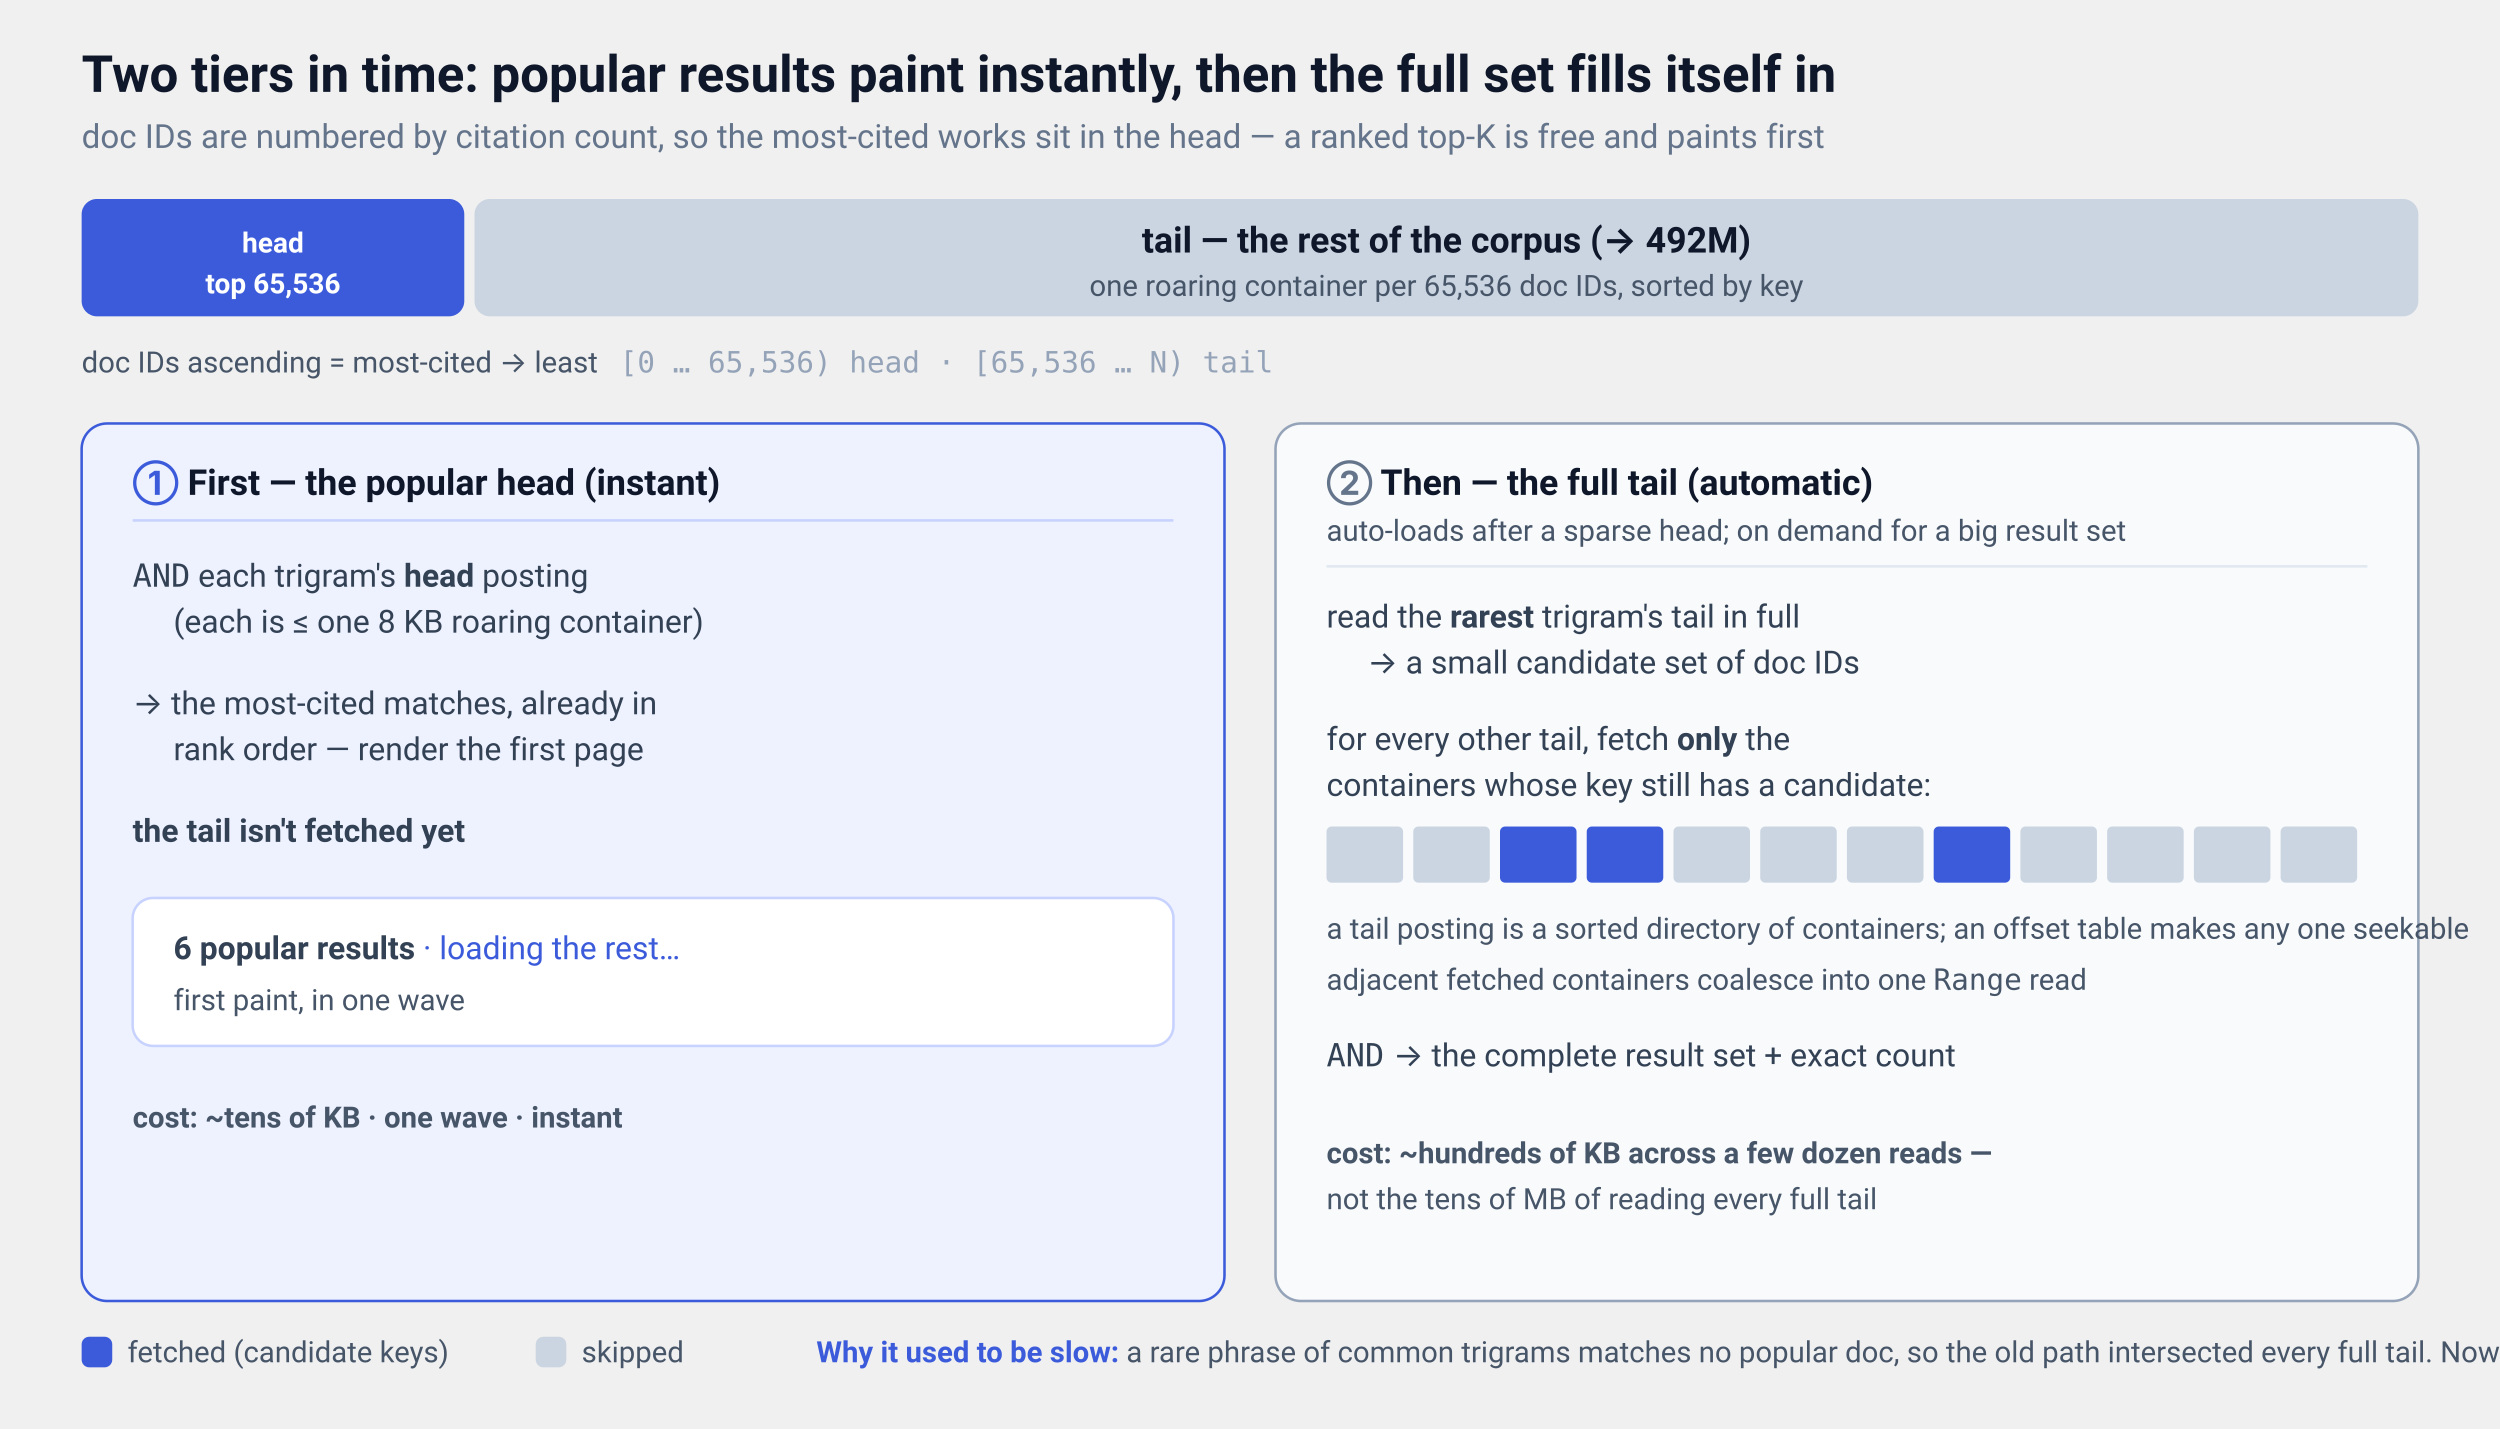
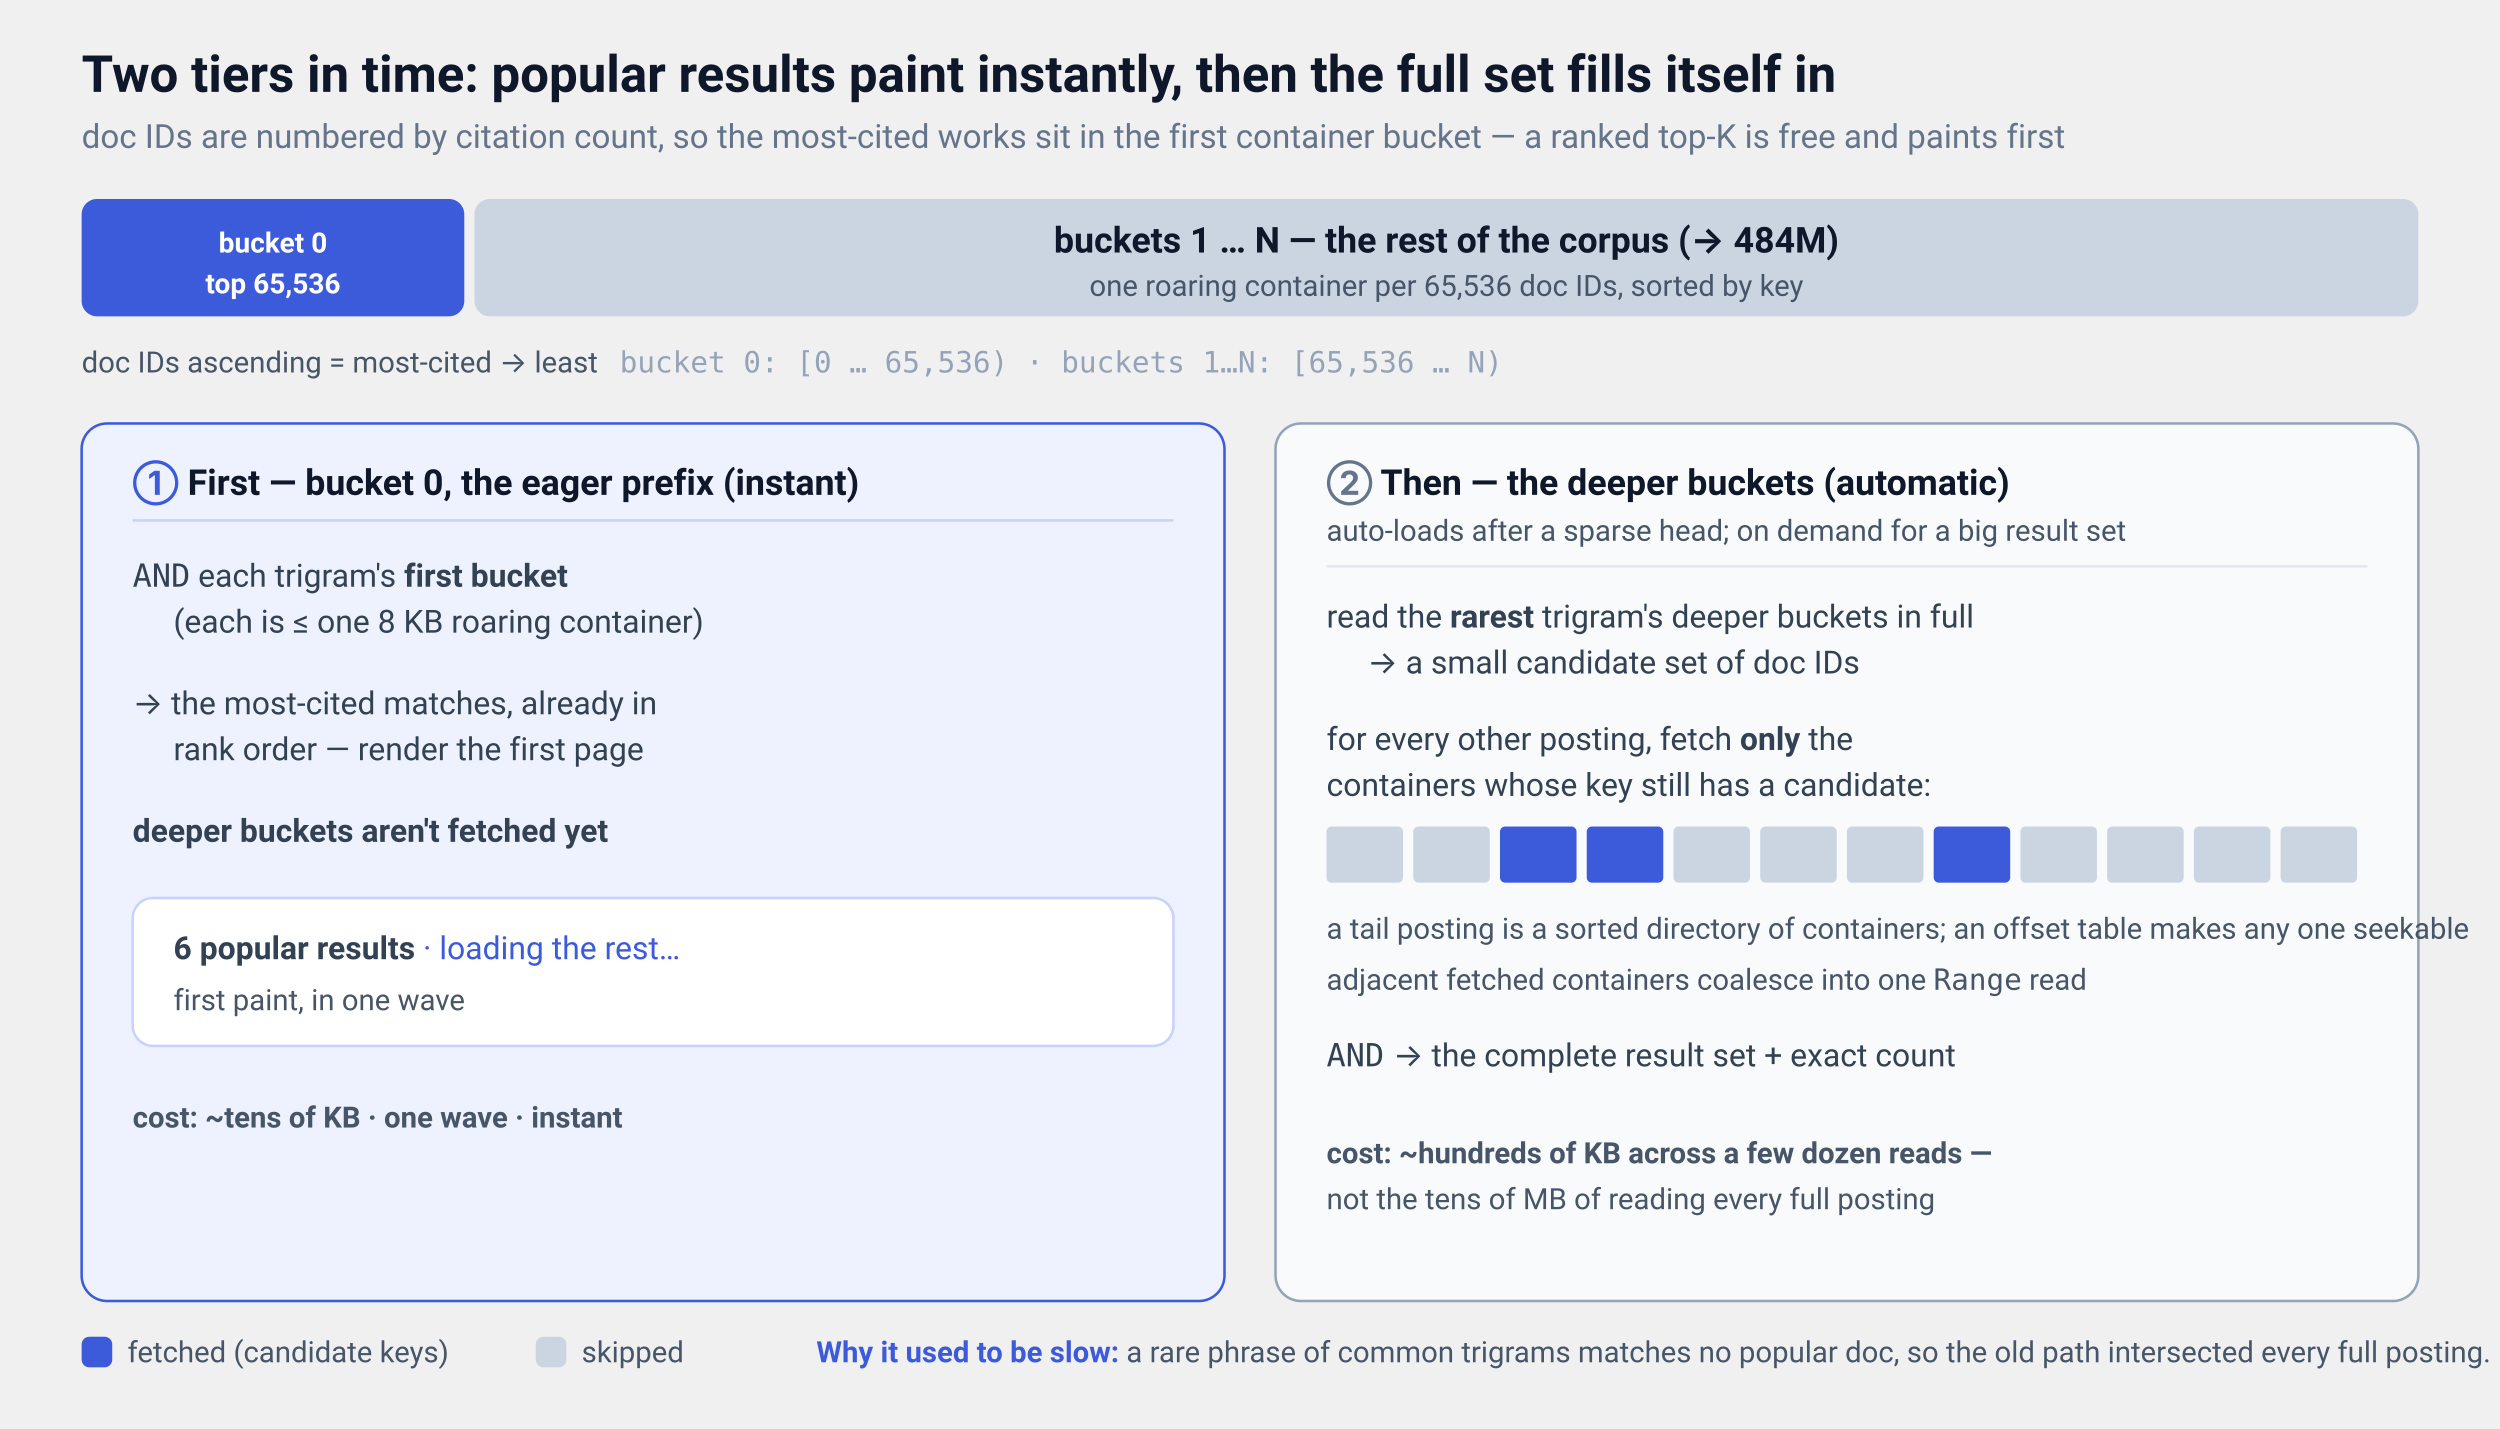
<svg xmlns="http://www.w3.org/2000/svg" viewBox="0 0 980 560" font-family="-apple-system, BlinkMacSystemFont, 'Segoe UI', Roboto, sans-serif" role="img" aria-label="Two-tier AND: the popular head answers instantly, the full tail loads on demand via container-level range reads">
  <defs>
    <style>
      .title{font-size:20px;font-weight:700;fill:#0f172a}
      .sub{font-size:13px;fill:#64748b}
      .box{font-size:14px;font-weight:700;fill:#0f172a}
      .step{font-size:12.5px;fill:#334155}
      .mono{font-family:ui-monospace,SFMono-Regular,Menlo,monospace}
      .seg{font-size:11px;font-weight:700;fill:#fff}
      .req{font-size:11.5px;fill:#475569}
      .tag{font-size:13px;font-weight:700}
    </style>
  </defs>
  <text x="32" y="36" class="title">Two tiers in time: popular results paint instantly, then the full set fills itself in</text>
-   <text x="32" y="58" class="sub">doc IDs are numbered by citation count, so the most-cited works sit in the head — a ranked top-K is free and paints first</text>
+   <text x="32" y="58" class="sub">doc IDs are numbered by citation count, so the most-cited works sit in the first container bucket — a ranked top-K is free and paints first</text>
  <rect x="32" y="78" width="150" height="46" rx="6" fill="#3b5bdb" />
-   <text x="107" y="99" class="seg" text-anchor="middle">head</text>
+   <text x="107" y="99" class="seg" text-anchor="middle">bucket 0</text>
  <text x="107" y="115" class="seg" text-anchor="middle" font-weight="400">top 65,536</text>
  <rect x="186" y="78" width="762" height="46" rx="6" fill="#cbd5e1" />
-   <text x="567" y="99" class="box" text-anchor="middle" fill="#334155">tail — the rest of the corpus (→ 492M)</text>
+   <text x="567" y="99" class="box" text-anchor="middle" fill="#334155">buckets 1 … N — the rest of the corpus (→ 484M)</text>
  <text x="567" y="116" class="req" text-anchor="middle">one roaring container per 65,536 doc IDs, sorted by key</text>
-   <text x="32" y="146" class="req">doc IDs ascending = most-cited → least   <tspan class="mono" fill="#94a3b8">[0 … 65,536) head · [65,536 … N) tail</tspan>
+   <text x="32" y="146" class="req">doc IDs ascending = most-cited → least   <tspan class="mono" fill="#94a3b8">bucket 0: [0 … 65,536) · buckets 1…N: [65,536 … N)</tspan>
  </text>
  <rect x="32" y="166" width="448" height="344" rx="10" fill="#eef2ff" stroke="#3b5bdb" />
  <text x="52" y="194" class="box">
-     <tspan class="tag" fill="#3b5bdb">①</tspan> First — the popular head (instant)</text>
+     <tspan class="tag" fill="#3b5bdb">①</tspan> First — bucket 0, the eager prefix (instant)</text>
  <line x1="52" y1="204" x2="460" y2="204" stroke="#c7d2fe" />
  <text x="52" y="230" class="step">
-     <tspan class="mono">AND</tspan> each trigram's <tspan font-weight="700">head</tspan> posting</text>
+     <tspan class="mono">AND</tspan> each trigram's <tspan font-weight="700">first bucket</tspan>
+   </text>
  <text x="68" y="248" class="step">(each is ≤ one 8 KB roaring container)</text>
  <text x="52" y="280" class="step">→ the most-cited matches, already in</text>
  <text x="68" y="298" class="step">rank order — render the first page</text>
  <text x="52" y="330" class="step">
-     <tspan font-weight="700">the tail isn't fetched yet</tspan>
+     <tspan font-weight="700">deeper buckets aren't fetched yet</tspan>
  </text>
  <rect x="52" y="352" width="408" height="58" rx="8" fill="#fff" stroke="#c7d2fe" />
  <text x="68" y="376" class="step">
    <tspan font-weight="700">6 popular results</tspan>
    <tspan fill="#3b5bdb">· loading the rest…</tspan>
  </text>
  <text x="68" y="396" class="req">first paint, in one wave</text>
  <text x="52" y="442" class="req" fill="#3b5bdb" font-weight="700">cost: ~tens of KB · one wave · instant</text>
  <rect x="500" y="166" width="448" height="344" rx="10" fill="#f8fafc" stroke="#94a3b8" />
  <text x="520" y="194" class="box">
-     <tspan class="tag" fill="#64748b">②</tspan> Then — the full tail (automatic)</text>
+     <tspan class="tag" fill="#64748b">②</tspan> Then — the deeper buckets (automatic)</text>
  <text x="520" y="212" class="req">auto-loads after a sparse head; on demand for a big result set</text>
  <line x1="520" y1="222" x2="928" y2="222" stroke="#e2e8f0" />
-   <text x="520" y="246" class="step">read the <tspan font-weight="700">rarest</tspan> trigram's tail in full</text>
+   <text x="520" y="246" class="step">read the <tspan font-weight="700">rarest</tspan> trigram's deeper buckets in full</text>
  <text x="536" y="264" class="step">→ a small candidate set of doc IDs</text>
-   <text x="520" y="294" class="step">for every other tail, fetch <tspan font-weight="700">only</tspan> the</text>
+   <text x="520" y="294" class="step">for every other posting, fetch <tspan font-weight="700">only</tspan> the</text>
  <text x="520" y="312" class="step">containers whose key still has a candidate:</text>
  <g>
    <rect x="520" y="324" width="30" height="22" rx="2" fill="#cbd5e1" />
    <rect x="554" y="324" width="30" height="22" rx="2" fill="#cbd5e1" />
    <rect x="588" y="324" width="30" height="22" rx="2" fill="#3b5bdb" />
    <rect x="622" y="324" width="30" height="22" rx="2" fill="#3b5bdb" />
    <rect x="656" y="324" width="30" height="22" rx="2" fill="#cbd5e1" />
    <rect x="690" y="324" width="30" height="22" rx="2" fill="#cbd5e1" />
    <rect x="724" y="324" width="30" height="22" rx="2" fill="#cbd5e1" />
    <rect x="758" y="324" width="30" height="22" rx="2" fill="#3b5bdb" />
    <rect x="792" y="324" width="30" height="22" rx="2" fill="#cbd5e1" />
    <rect x="826" y="324" width="30" height="22" rx="2" fill="#cbd5e1" />
    <rect x="860" y="324" width="30" height="22" rx="2" fill="#cbd5e1" />
    <rect x="894" y="324" width="30" height="22" rx="2" fill="#cbd5e1" />
  </g>
  <text x="520" y="368" class="req">a tail posting is a sorted directory of containers; an offset table makes any one seekable</text>
  <text x="520" y="388" class="req">adjacent fetched containers coalesce into one <tspan class="mono">Range</tspan> read</text>
  <text x="520" y="418" class="step">
    <tspan class="mono">AND</tspan> → the complete result set + exact count</text>
  <text x="520" y="456" class="req" fill="#334155" font-weight="700">cost: ~hundreds of KB across a few dozen reads —</text>
-   <text x="520" y="474" class="req">not the tens of MB of reading every full tail</text>
+   <text x="520" y="474" class="req">not the tens of MB of reading every full posting</text>
  <rect x="32" y="524" width="12" height="12" rx="3" fill="#3b5bdb" />
  <text x="50" y="534" class="req">fetched (candidate keys)</text>
  <rect x="210" y="524" width="12" height="12" rx="3" fill="#cbd5e1" />
  <text x="228" y="534" class="req">skipped</text>
  <text x="320" y="534" class="req">
-     <tspan font-weight="700" fill="#3b5bdb">Why it used to be slow:</tspan> a rare phrase of common trigrams matches no popular doc, so the old path intersected every full tail. Now the head answers first; the tail fetches only what survivors touch.</text>
+     <tspan font-weight="700" fill="#3b5bdb">Why it used to be slow:</tspan> a rare phrase of common trigrams matches no popular doc, so the old path intersected every full posting. Now bucket 0 answers first; deeper buckets fetch only what survivors touch.</text>
</svg>
